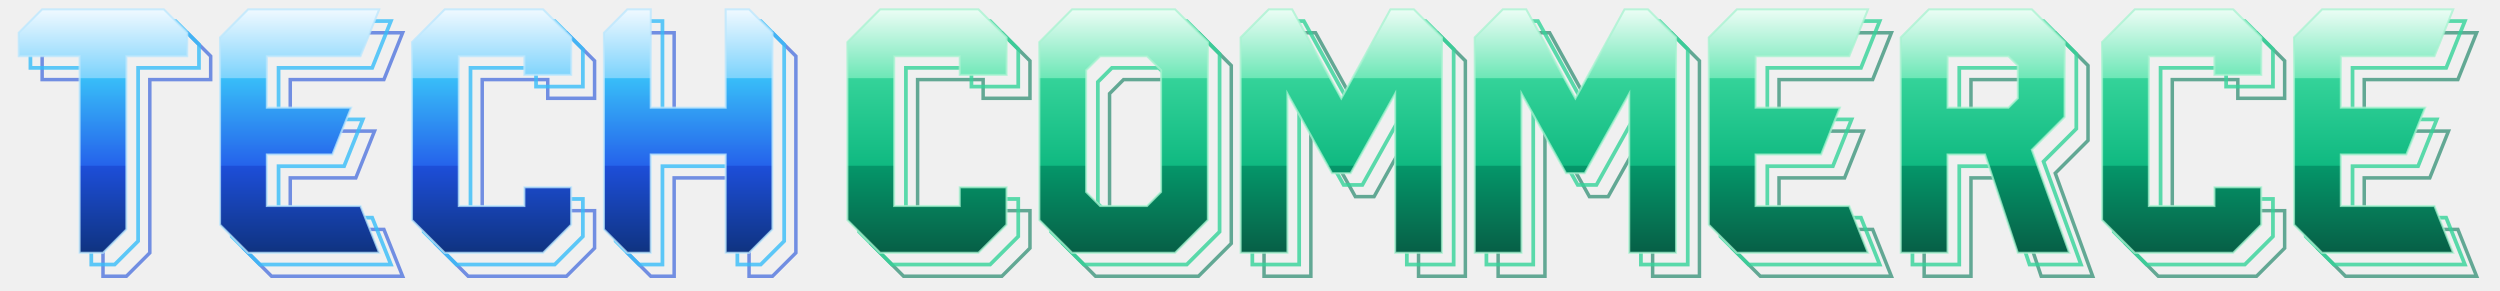
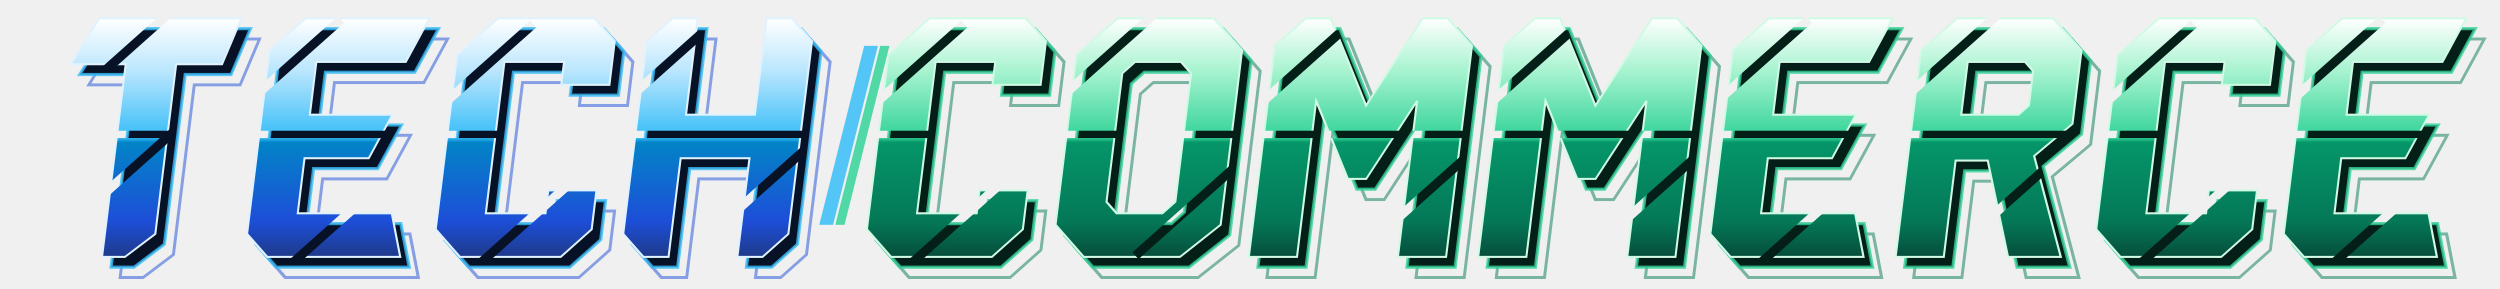
- <svg xmlns="http://www.w3.org/2000/svg" viewBox="0 0 1068 124" width="100%" role="img" aria-label="TECHCOMMERCE">
+ <svg xmlns="http://www.w3.org/2000/svg" viewBox="0 0 1090 126" width="100%" role="img" aria-label="TECHCOMMERCE">
  <defs>
-     <linearGradient id="techFace" x1="0%" y1="0%" x2="0%" y2="100%">
-       <stop offset="0%" stop-color="#f0f9ff" />
-       <stop offset="28%" stop-color="#7dd3fc" />
-       <stop offset="28.5%" stop-color="#38bdf8" />
-       <stop offset="64%" stop-color="#2563eb" />
-       <stop offset="64.5%" stop-color="#1d4ed8" />
-       <stop offset="100%" stop-color="#0f3380" />
+     <linearGradient id="techStencil" x1="0%" y1="0%" x2="0%" y2="100%">
+       <stop offset="0%" stop-color="#ffffff" />
+       <stop offset="22%" stop-color="#bae6fd" />
+       <stop offset="50%" stop-color="#38bdf8" />
+       <stop offset="52%" stop-color="#0284c7" />
+       <stop offset="85%" stop-color="#1d4ed8" />
+       <stop offset="100%" stop-color="#1e3a8a" />
    </linearGradient>
-     <linearGradient id="commFace" x1="0%" y1="0%" x2="0%" y2="100%">
-       <stop offset="0%" stop-color="#ecfdf5" />
-       <stop offset="28%" stop-color="#6ee7b7" />
-       <stop offset="28.5%" stop-color="#34d399" />
-       <stop offset="64%" stop-color="#10b981" />
-       <stop offset="64.5%" stop-color="#059669" />
-       <stop offset="100%" stop-color="#065f46" />
+     <linearGradient id="commStencil" x1="0%" y1="0%" x2="0%" y2="100%">
+       <stop offset="0%" stop-color="#ffffff" />
+       <stop offset="22%" stop-color="#a7f3d0" />
+       <stop offset="50%" stop-color="#34d399" />
+       <stop offset="52%" stop-color="#059669" />
+       <stop offset="85%" stop-color="#047857" />
+       <stop offset="100%" stop-color="#064e3b" />
    </linearGradient>
-     <path id="L_T" d="M 10 0 L 62 0 L 72 10 L 72 20 L 46 20 L 46 94 L 36 104 L 26 104 L 26 20 L 0 20 L 0 10 Z" />
-     <path id="L_E" d="M 12 0 L 68 0 L 60 20 L 20 20 L 20 42 L 56 42 L 48 62 L 20 62 L 20 84 L 60 84 L 68 104 L 12 104 L 0 92 L 0 12 Z" />
-     <path id="L_C" d="M 14 0 L 56 0 L 68 12 L 68 28 L 48 28 L 48 20 L 20 20 L 20 84 L 48 84 L 48 76 L 68 76 L 68 92 L 56 104 L 14 104 L 0 90 L 0 14 Z" />
-     <path id="L_H" d="M 0 10 L 10 0 L 20 0 L 20 42 L 52 42 L 52 0 L 62 0 L 72 10 L 72 94 L 62 104 L 52 104 L 52 62 L 20 62 L 20 104 L 10 104 L 0 94 Z" />
-     <path id="L_O" fill-rule="evenodd" d="M 14 0 L 58 0 L 72 14 L 72 90 L 58 104 L 14 104 L 0 90 L 0 14 Z M 26 20 L 46 20 L 52 26 L 52 78 L 46 84 L 26 84 L 20 78 L 20 26 Z" />
-     <path id="L_M" d="M 0 12 L 12 0 L 22 0 L 43 38 L 64 0 L 74 0 L 86 12 L 86 104 L 66 104 L 66 36 L 47 70 L 39 70 L 20 36 L 20 104 L 0 104 Z" />
-     <path id="L_R" fill-rule="evenodd" d="M 12 0 L 56 0 L 70 14 L 70 46 L 56 60 L 72 104 L 50 104 L 36 62 L 20 62 L 20 104 L 0 104 L 0 12 Z M 20 20 L 46 20 L 50 24 L 50 38 L 46 42 L 20 42 Z" />
+     <path id="L_T" d="M 10 0 L 72 0 L 66 20 L 46 20 L 46 94 L 34 104 L 24 104 L 24 20 L 0 20 Z" />
+     <path id="L_E" d="M 14 0 L 68 0 L 60 19 L 21 19 L 21 42 L 57 42 L 49 61 L 21 61 L 21 85 L 62 85 L 68 104 L 10 104 L 0 94 L 0 14 Z" />
+     <path id="L_C" d="M 16 0 L 58 0 L 68 10 L 68 29 L 47 29 L 47 19 L 21 19 L 21 85 L 47 85 L 47 75 L 68 75 L 68 92 L 56 104 L 12 104 L 0 92 L 0 16 Z" />
+     <path id="L_H" d="M 0 10 L 10 0 L 21 0 L 21 42 L 51 42 L 51 0 L 62 0 L 72 10 L 72 94 L 62 104 L 51 104 L 51 61 L 21 61 L 21 104 L 10 104 L 0 94 Z" />
+     <path id="L_O" fill-rule="evenodd" d="M 16 0 L 58 0 L 72 14 L 72 90 L 56 104 L 14 104 L 0 90 L 0 16 Z M 26 19 L 46 19 L 51 24 L 51 80 L 46 85 L 26 85 L 21 80 L 21 24 Z" />
+     <path id="L_M" d="M 0 12 L 12 0 L 23 0 L 43 38 L 63 0 L 74 0 L 86 12 L 86 104 L 65 104 L 65 36 L 47 70 L 39 70 L 21 36 L 21 104 L 0 104 Z" />
+     <path id="L_R" fill-rule="evenodd" d="M 14 0 L 56 0 L 70 14 L 70 46 L 55 60 L 72 104 L 49 104 L 35 62 L 21 62 L 21 104 L 0 104 L 0 14 Z M 21 19 L 46 19 L 50 23 L 50 38 L 46 42 L 21 42 Z" />
    <g id="wordTech">
-       <use href="#L_T" x="8" y="4" />
-       <use href="#L_E" x="94" y="4" />
-       <use href="#L_C" x="176" y="4" />
-       <use href="#L_H" x="258" y="4" />
+       <use href="#L_T" x="22" y="6" />
+       <use href="#L_E" x="108" y="6" />
+       <use href="#L_C" x="190" y="6" />
+       <use href="#L_H" x="272" y="6" />
    </g>
    <g id="wordCommerce">
-       <use href="#L_C" x="362" y="4" />
-       <use href="#L_O" x="444" y="4" />
-       <use href="#L_M" x="530" y="4" />
-       <use href="#L_M" x="630" y="4" />
-       <use href="#L_E" x="730" y="4" />
-       <use href="#L_R" x="812" y="4" />
-       <use href="#L_C" x="898" y="4" />
-       <use href="#L_E" x="980" y="4" />
+       <use href="#L_C" x="378" y="6" />
+       <use href="#L_O" x="460" y="6" />
+       <use href="#L_M" x="546" y="6" />
+       <use href="#L_M" x="646" y="6" />
+       <use href="#L_E" x="746" y="6" />
+       <use href="#L_R" x="828" y="6" />
+       <use href="#L_C" x="914" y="6" />
+       <use href="#L_E" x="996" y="6" />
    </g>
+     <mask id="stencilCuts">
+       <rect x="-40" y="-20" width="1160" height="160" fill="#ffffff" />
+       <rect x="0" y="55" width="1100" height="3.2" fill="#000000" />
+       <g stroke="#000000" stroke-width="4.2" stroke-linecap="square">
+         <line x1="36" y1="30" x2="76" y2="-10" />
+         <line x1="38" y1="88" x2="72" y2="54" />
+         <line x1="100" y1="44" x2="136" y2="8" />
+         <line x1="126" y1="116" x2="164" y2="78" />
+         <line x1="184" y1="46" x2="220" y2="10" />
+         <line x1="208" y1="116" x2="246" y2="78" />
+         <line x1="266" y1="42" x2="302" y2="6" />
+         <line x1="314" y1="96" x2="352" y2="58" />
+         <line x1="372" y1="46" x2="408" y2="10" />
+         <line x1="396" y1="116" x2="434" y2="78" />
+         <line x1="454" y1="42" x2="490" y2="6" />
+         <line x1="498" y1="108" x2="540" y2="66" />
+         <line x1="540" y1="46" x2="576" y2="10" />
+         <line x1="598" y1="104" x2="640" y2="62" />
+         <line x1="640" y1="46" x2="676" y2="10" />
+         <line x1="698" y1="104" x2="740" y2="62" />
+         <line x1="740" y1="44" x2="776" y2="8" />
+         <line x1="766" y1="116" x2="804" y2="78" />
+         <line x1="822" y1="42" x2="858" y2="6" />
+         <line x1="864" y1="96" x2="906" y2="54" />
+         <line x1="908" y1="46" x2="944" y2="10" />
+         <line x1="932" y1="116" x2="970" y2="78" />
+         <line x1="990" y1="44" x2="1026" y2="8" />
+         <line x1="1016" y1="116" x2="1054" y2="78" />
+       </g>
+     </mask>
+     <clipPath id="clipTech">
+       <use href="#wordTech" />
+     </clipPath>
+     <clipPath id="clipComm">
+       <use href="#wordCommerce" />
+     </clipPath>
  </defs>
-   <use href="#wordTech" transform="translate(10, 10)" fill="none" stroke="#1d4ed8" stroke-width="1.5" stroke-opacity="0.6" />
-   <use href="#wordCommerce" transform="translate(10, 10)" fill="none" stroke="#047857" stroke-width="1.5" stroke-opacity="0.6" />
-   <use href="#wordTech" transform="translate(5, 5)" fill="none" stroke="#38bdf8" stroke-width="1.6" stroke-opacity="0.8" />
-   <use href="#wordCommerce" transform="translate(5, 5)" fill="none" stroke="#34d399" stroke-width="1.6" stroke-opacity="0.8" />
-   <use href="#wordTech" fill="url(#techFace)" stroke="#bae6fd" stroke-width="0.9" stroke-opacity="0.75" />
-   <use href="#wordCommerce" fill="url(#commFace)" stroke="#a7f3d0" stroke-width="0.9" stroke-opacity="0.75" />
+   <g transform="translate(12, 2) skewX(-7)">
+     <use href="#wordTech" transform="translate(9, 9)" fill="none" stroke="#1d4ed8" stroke-width="1.3" stroke-opacity="0.5" />
+     <use href="#wordCommerce" transform="translate(9, 9)" fill="none" stroke="#047857" stroke-width="1.3" stroke-opacity="0.5" />
+     <use href="#wordTech" transform="translate(4.5, 4.5)" fill="#081226" stroke="#38bdf8" stroke-width="1.4" stroke-opacity="0.8" />
+     <use href="#wordCommerce" transform="translate(4.5, 4.5)" fill="#041f18" stroke="#34d399" stroke-width="1.4" stroke-opacity="0.8" />
+     <g mask="url(#stencilCuts)">
+       <use href="#wordTech" fill="url(#techStencil)" stroke="#e0f2fe" stroke-width="0.9" />
+       <use href="#wordCommerce" fill="url(#commStencil)" stroke="#d1fae5" stroke-width="0.9" />
+       <g clip-path="url(#clipTech)" stroke="#bae6fd" stroke-width="1.6" fill="#0284c7" opacity="0.88">
+         <path d="M 20 18 L 48 18 L 58 28 L 58 92 M 108 26 L 120 38 L 120 82 L 154 82 M 190 34 L 204 48 L 204 88 L 238 88 M 272 22 L 284 34 L 284 74 L 334 74 L 334 98" fill="none" />
+         <circle cx="58" cy="28" r="2.8" />
+         <circle cx="58" cy="76" r="2.8" />
+         <circle cx="120" cy="38" r="2.8" />
+         <circle cx="154" cy="82" r="2.8" />
+         <circle cx="204" cy="48" r="2.8" />
+         <circle cx="238" cy="88" r="2.8" />
+         <circle cx="284" cy="34" r="2.8" />
+         <circle cx="334" cy="74" r="2.8" />
+       </g>
+       <g clip-path="url(#clipComm)" stroke="#a7f3d0" stroke-width="1.6" fill="#047857" opacity="0.88">
+         <path d="M 378 30 L 392 44 L 392 88 L 426 88 M 460 28 L 474 42 L 474 86 L 516 86 L 524 78 L 524 30 M 546 96 L 560 82 L 560 32 L 588 60 L 618 30 L 618 90 M 646 96 L 660 82 L 660 32 L 688 60 L 718 30 L 718 90 M 746 26 L 758 38 L 758 84 L 796 84 M 828 24 L 842 38 L 842 94 M 856 54 L 888 96 M 914 32 L 928 46 L 928 88 L 964 88 M 996 26 L 1008 38 L 1008 86 L 1048 86" fill="none" />
+         <circle cx="392" cy="44" r="2.8" />
+         <circle cx="426" cy="88" r="2.8" />
+         <circle cx="474" cy="42" r="2.8" />
+         <circle cx="524" cy="78" r="2.8" />
+         <circle cx="560" cy="82" r="2.8" />
+         <circle cx="588" cy="60" r="2.8" />
+         <circle cx="618" cy="82" r="2.8" />
+         <circle cx="660" cy="82" r="2.8" />
+         <circle cx="688" cy="60" r="2.8" />
+         <circle cx="718" cy="82" r="2.8" />
+         <circle cx="758" cy="38" r="2.8" />
+         <circle cx="796" cy="84" r="2.8" />
+         <circle cx="842" cy="38" r="2.8" />
+         <circle cx="888" cy="96" r="2.8" />
+         <circle cx="928" cy="46" r="2.8" />
+         <circle cx="964" cy="88" r="2.8" />
+         <circle cx="1008" cy="38" r="2.8" />
+         <circle cx="1048" cy="86" r="2.8" />
+       </g>
+     </g>
+     <polygon points="357,96 367,18 373,18 363,96" fill="#38bdf8" opacity="0.85" />
+     <polygon points="364,96 374,18 378,18 368,96" fill="#34d399" opacity="0.85" />
+   </g>
</svg>
